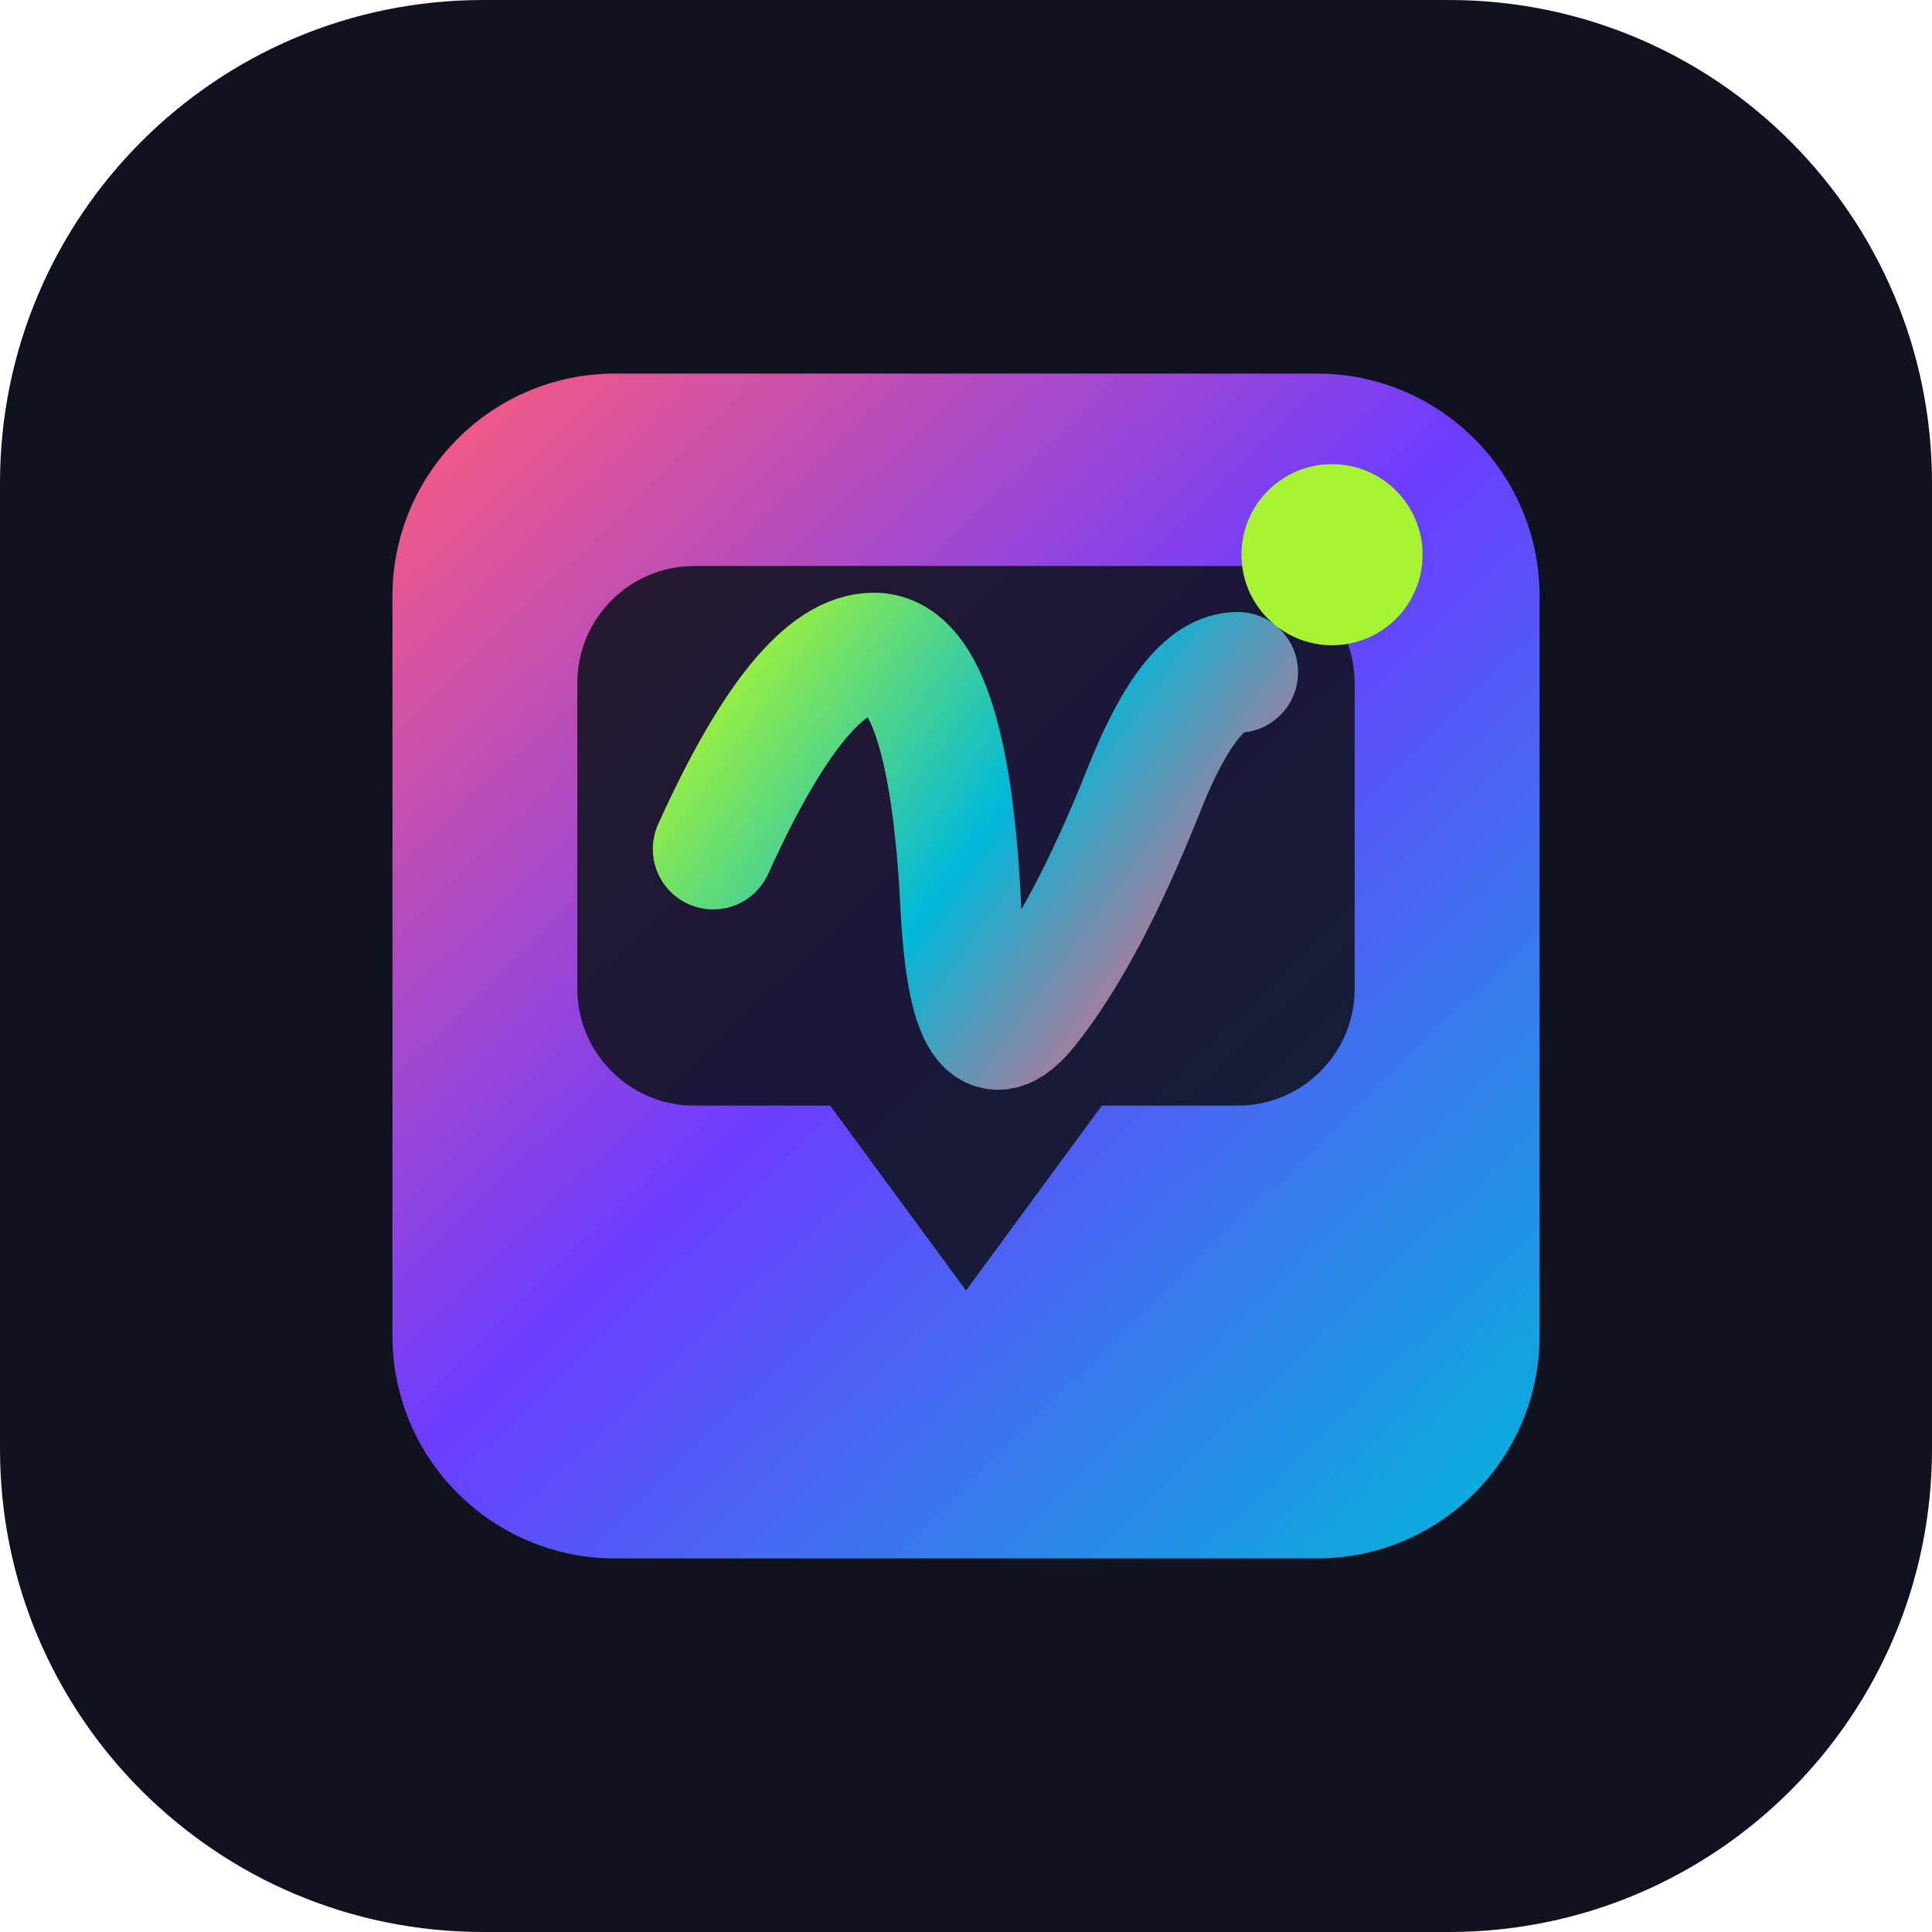
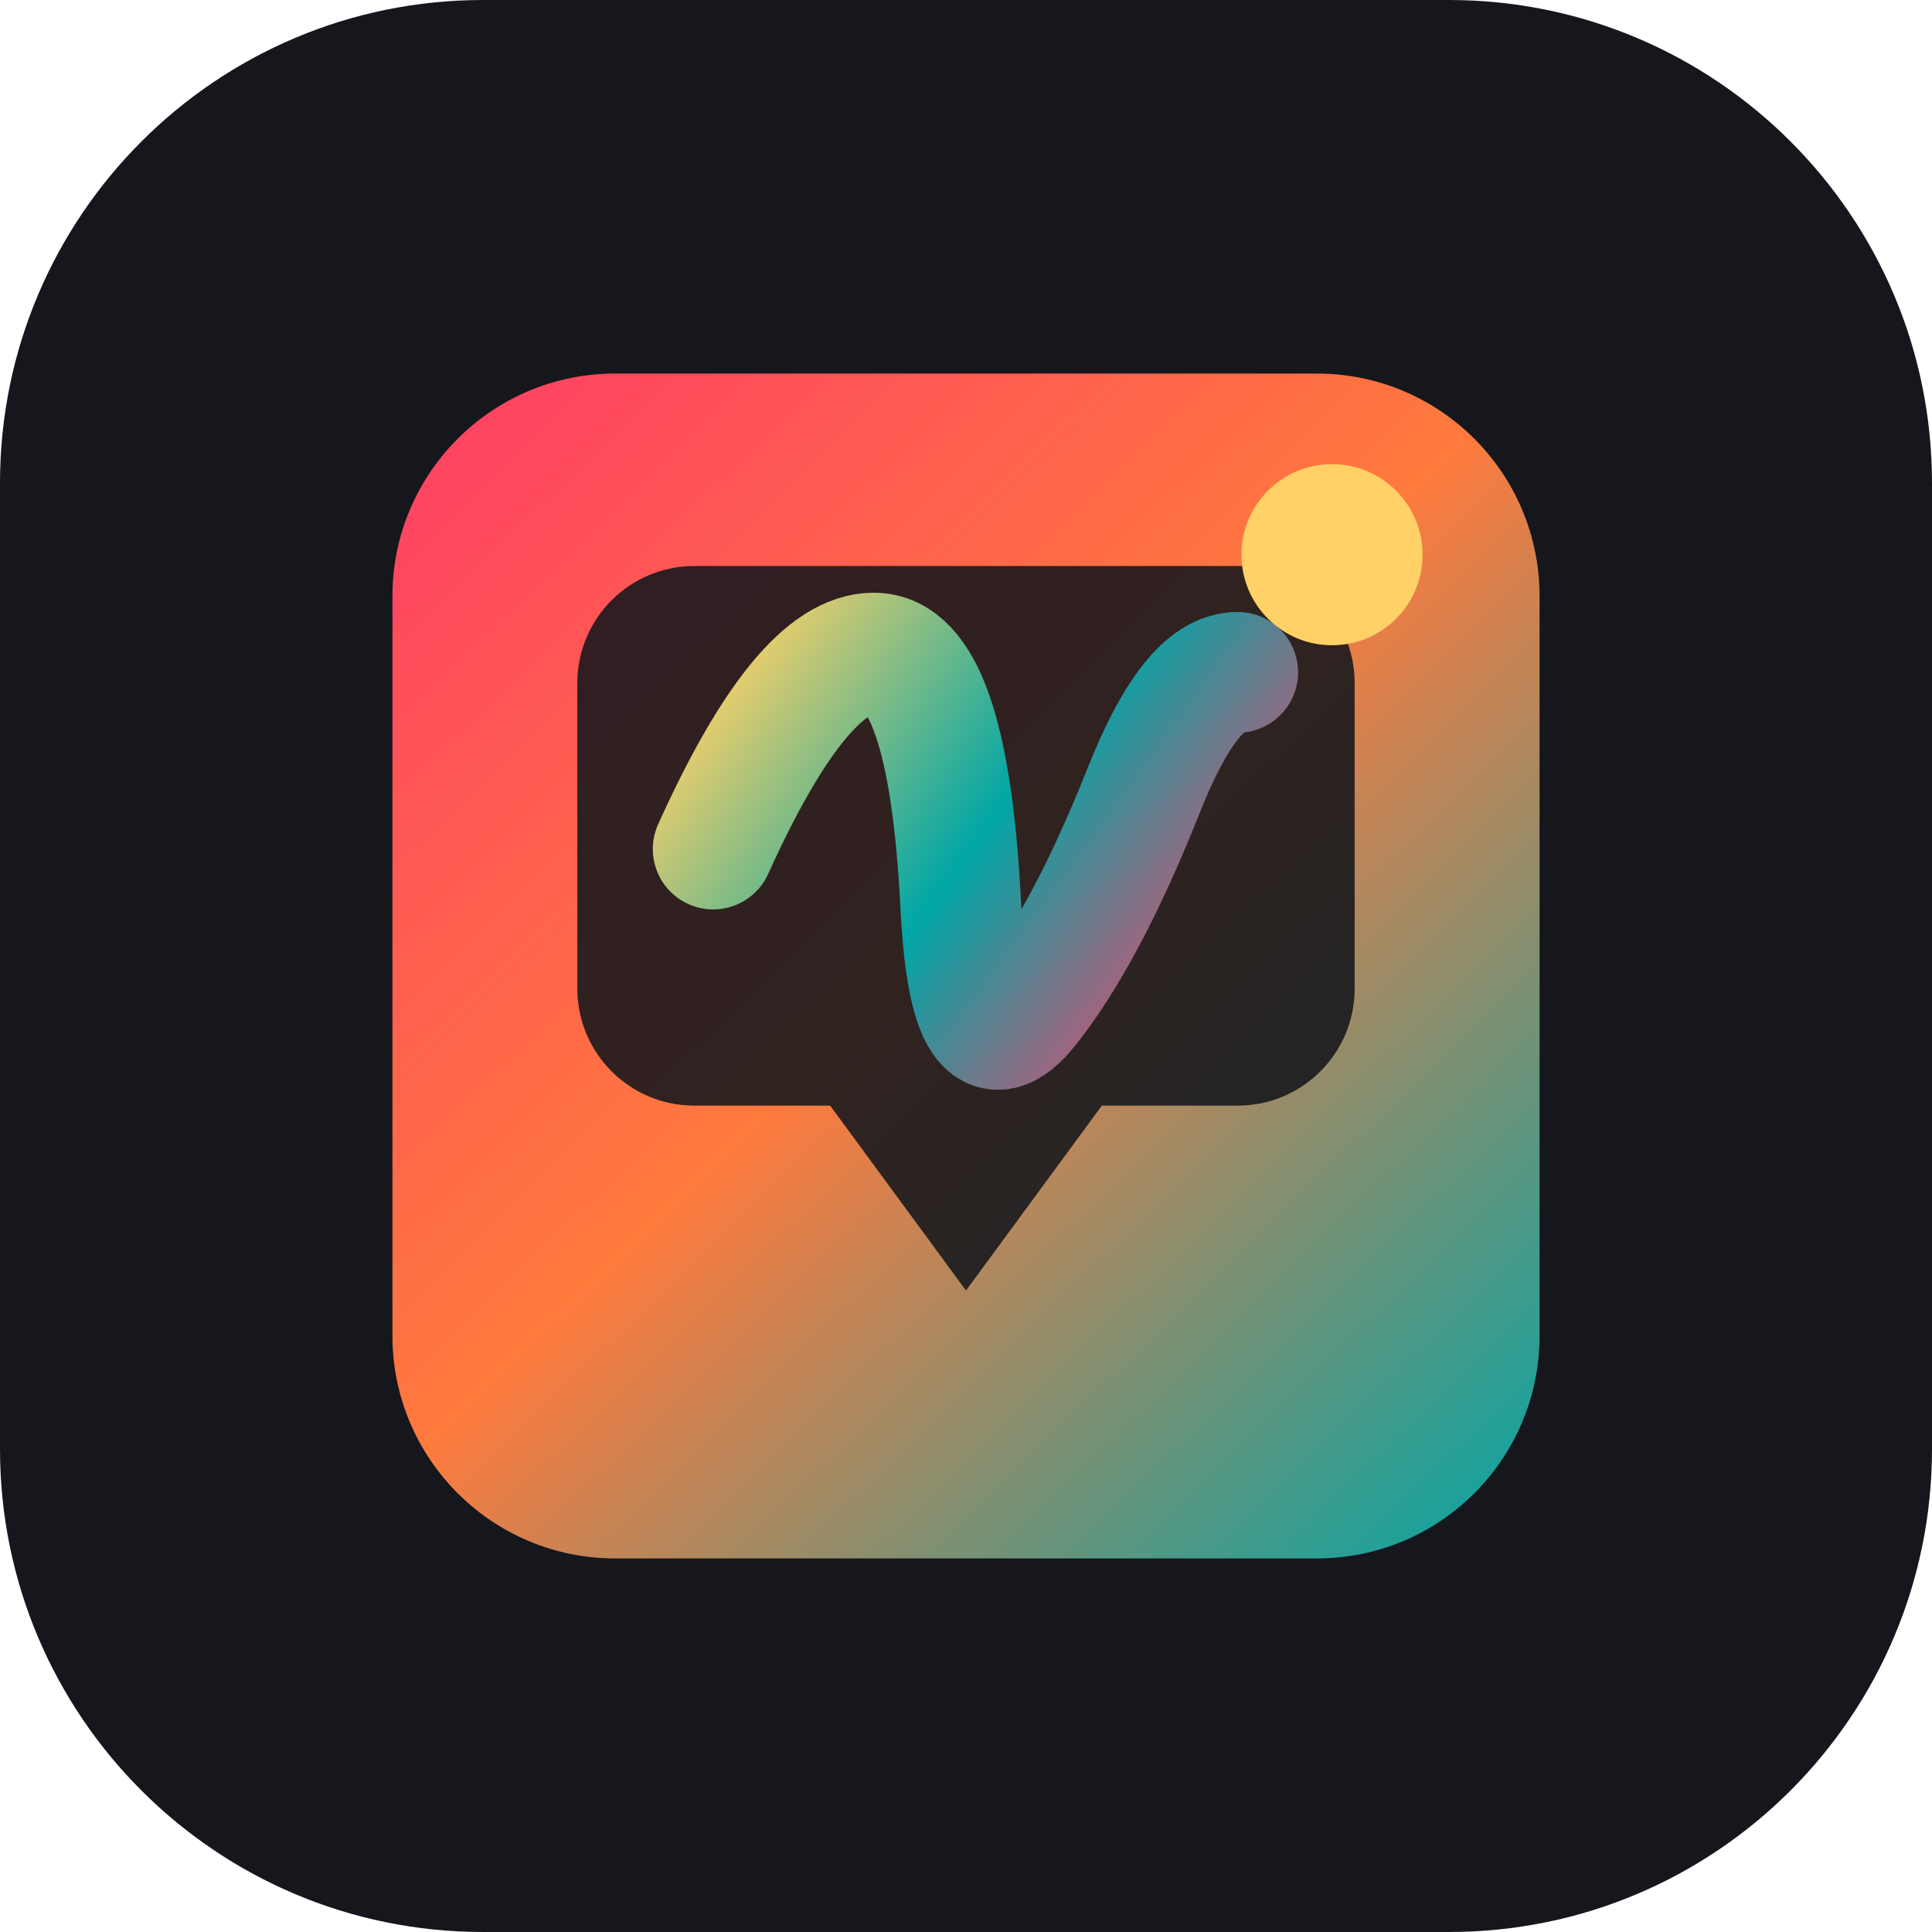
<svg xmlns="http://www.w3.org/2000/svg" width="512" height="512" viewBox="0 0 512 512" fill="none">
-   <rect width="512" height="512" rx="128" fill="#10131F" />
+   <rect width="512" height="512" rx="128" fill="#15171C" />
  <path d="M104 158C104 125.415 130.415 99 163 99H349C381.585 99 408 125.415 408 158V354C408 386.585 381.585 413 349 413H163C130.415 413 104 386.585 104 354V158Z" fill="url(#paint0_linear)" />
-   <path d="M153 181C153 163.879 166.879 150 184 150H328C345.121 150 359 163.879 359 181V262C359 279.121 345.121 293 328 293H292L256 342L220 293H184C166.879 293 153 279.121 153 262V181Z" fill="#10131F" fill-opacity="0.88" />
+   <path d="M153 181C153 163.879 166.879 150 184 150H328C345.121 150 359 163.879 359 181V262C359 279.121 345.121 293 328 293H292L256 342L220 293H184C166.879 293 153 279.121 153 262V181Z" fill="#15171C" fill-opacity="0.88" />
  <path d="M189 225C204.645 190.383 218.832 173.075 231.562 173.075C244.706 173.075 252.389 195.371 254.611 239.962C256.178 270.924 262.102 279.994 272.383 267.17C282.663 254.346 292.913 235.079 303.133 209.369C311.383 188.579 319.672 178.184 328 178.184" stroke="url(#paint1_linear)" stroke-width="32" stroke-linecap="round" stroke-linejoin="round" />
-   <circle cx="353" cy="147" r="24" fill="#A7F432" />
+   <circle cx="353" cy="147" r="24" fill="#FFD166" />
  <defs>
    <linearGradient id="paint0_linear" x1="104" y1="99" x2="408" y2="413" gradientUnits="userSpaceOnUse">
-       <stop stop-color="#FF5C7A" />
-       <stop offset="0.48" stop-color="#6C3CFF" />
-       <stop offset="1" stop-color="#00B8D9" />
+       <stop stop-color="#FF3D66" />
+       <stop offset="0.48" stop-color="#FF7A3D" />
+       <stop offset="1" stop-color="#00A6A6" />
    </linearGradient>
    <linearGradient id="paint1_linear" x1="189" y1="173" x2="328" y2="274" gradientUnits="userSpaceOnUse">
-       <stop stop-color="#A7F432" />
-       <stop offset="0.5" stop-color="#00B8D9" />
-       <stop offset="1" stop-color="#FF5C7A" />
+       <stop stop-color="#FFD166" />
+       <stop offset="0.5" stop-color="#00A6A6" />
+       <stop offset="1" stop-color="#FF3D66" />
    </linearGradient>
  </defs>
</svg>
